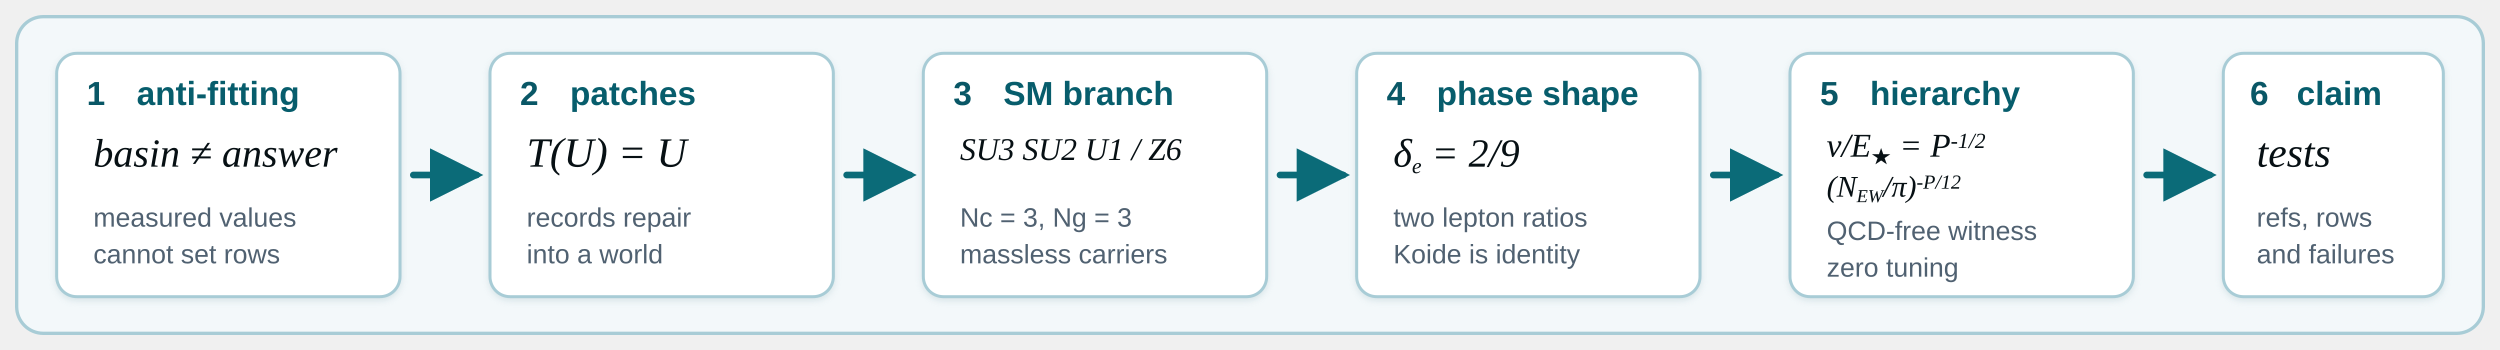
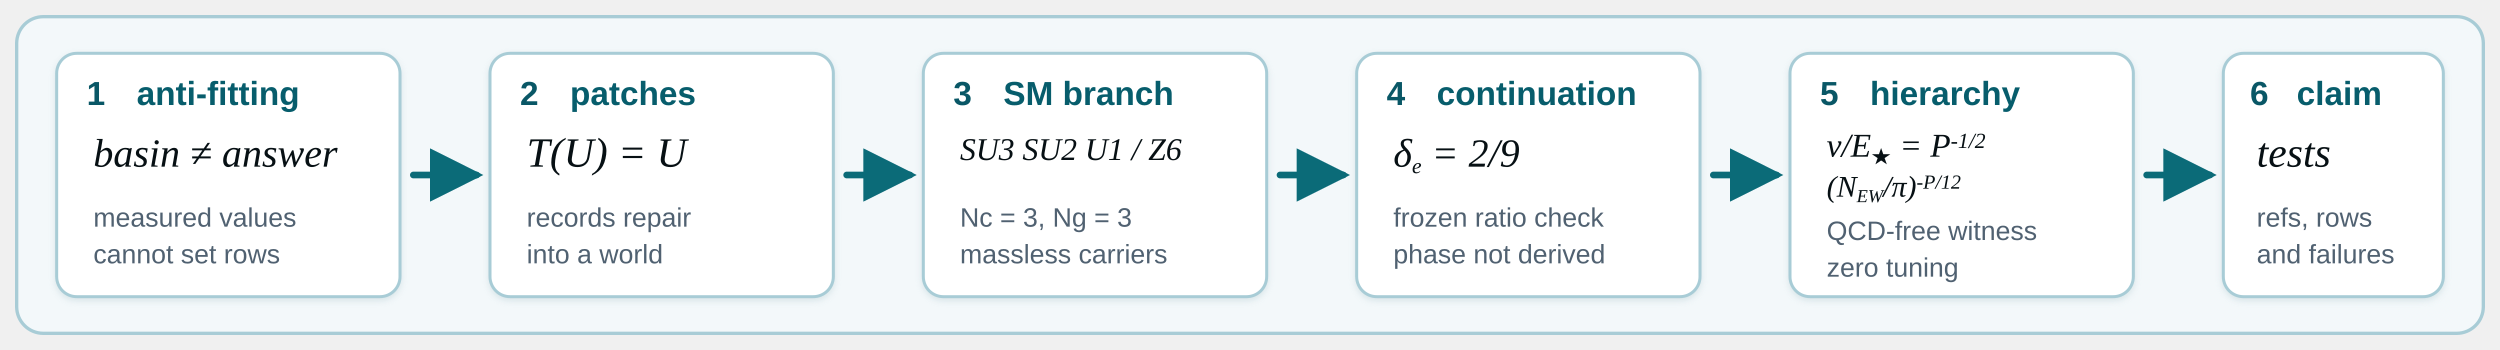
<svg xmlns="http://www.w3.org/2000/svg" width="1500" height="210" viewBox="0 0 1500 210" role="img" aria-labelledby="title desc">
  <defs>
    <marker id="arrow" markerWidth="10" markerHeight="10" refX="8" refY="5" orient="auto" markerUnits="strokeWidth">
      <path d="M1,1 L9,5 L1,9 Z" fill="#0b6b78" />
    </marker>
    <filter id="shadow" x="-4%" y="-6%" width="108%" height="112%">
      <feDropShadow dx="0" dy="1.6" stdDeviation="1.8" flood-color="#b7cdd4" flood-opacity="0.46" />
    </filter>
    <style>
      .bg { fill: #f3f8fa; stroke: #a8ccd6; stroke-width: 2; }
      .box { fill: #ffffff; stroke: #a8ccd6; stroke-width: 1.8; filter: url(#shadow); }
      .num { fill: #095766; font-family: "Helvetica Neue", Arial, sans-serif; font-weight: 700; }
      .head { fill: #075d6c; font-family: "Helvetica Neue", Arial, sans-serif; font-weight: 700; }
      .body { fill: #506171; font-family: "Helvetica Neue", Arial, sans-serif; }
      .math { fill: #071014; font-family: "Times New Roman", Times, serif; font-style: italic; }
      .arrow { fill: none; stroke: #0b6b78; stroke-width: 4; stroke-linecap: round; marker-end: url(#arrow); }
    </style>
  </defs>
  <rect x="10" y="10" width="1480" height="190" rx="16" class="bg" />
  <g transform="translate(34,32)">
    <rect x="0" y="0" width="206" height="146" rx="12" class="box" />
    <text x="18" y="31" class="num" font-size="20">1</text>
    <text x="48" y="31" class="head" font-size="20">anti-fitting</text>
    <text x="22" y="68" class="math" font-size="24">basin ≠ answer</text>
    <text x="22" y="104" class="body" font-size="16">measured values</text>
    <text x="22" y="126" class="body" font-size="16">cannot set rows</text>
  </g>
  <path d="M248,105 L286,105" class="arrow" />
  <g transform="translate(294,32)">
    <rect x="0" y="0" width="206" height="146" rx="12" class="box" />
    <text x="18" y="31" class="num" font-size="20">2</text>
    <text x="48" y="31" class="head" font-size="20">patches</text>
    <text x="22" y="68" class="math" font-size="25">T(U) = U</text>
    <text x="22" y="104" class="body" font-size="16">records repair</text>
    <text x="22" y="126" class="body" font-size="16">into a world</text>
  </g>
  <path d="M508,105 L546,105" class="arrow" />
  <g transform="translate(554,32)">
    <rect x="0" y="0" width="206" height="146" rx="12" class="box" />
    <text x="18" y="31" class="num" font-size="20">3</text>
    <text x="48" y="31" class="head" font-size="20">SM branch</text>
    <text x="22" y="64" class="math" font-size="19">SU3 SU2 U1 / Z6</text>
    <text x="22" y="104" class="body" font-size="16">Nc = 3, Ng = 3</text>
    <text x="22" y="126" class="body" font-size="16">massless carriers</text>
  </g>
  <path d="M768,105 L806,105" class="arrow" />
  <g transform="translate(814,32)">
    <rect x="0" y="0" width="206" height="146" rx="12" class="box" />
    <text x="18" y="31" class="num" font-size="20">4</text>
-     <text x="48" y="31" class="head" font-size="20">phase shape</text>
+     <text x="48" y="31" class="head" font-size="20">continuation</text>
    <text x="22" y="68" class="math" font-size="24">δ<tspan baseline-shift="-30%" font-size="13">e</tspan> = 2/9</text>
-     <text x="22" y="104" class="body" font-size="16">two lepton ratios</text>
-     <text x="22" y="126" class="body" font-size="16">Koide is identity</text>
+     <text x="22" y="104" class="body" font-size="16">frozen ratio check</text>
+     <text x="22" y="126" class="body" font-size="16">phase not derived</text>
  </g>
  <path d="M1028,105 L1066,105" class="arrow" />
  <g transform="translate(1074,32)">
    <rect x="0" y="0" width="206" height="146" rx="12" class="box" />
    <text x="18" y="31" class="num" font-size="20">5</text>
    <text x="48" y="31" class="head" font-size="20">hierarchy</text>
    <text x="22" y="62" class="math" font-size="20">v/E<tspan baseline-shift="-30%" font-size="12">★</tspan> = P<tspan baseline-shift="super" font-size="13">-1/2</tspan>
    </text>
    <text x="22" y="86" class="math" font-size="18">(N<tspan baseline-shift="-30%" font-size="11">EW</tspan>/π)<tspan baseline-shift="super" font-size="12">-P/12</tspan>
    </text>
    <text x="22" y="112" class="body" font-size="16">QCD-free witness</text>
    <text x="22" y="134" class="body" font-size="16">zero tuning</text>
  </g>
  <path d="M1288,105 L1326,105" class="arrow" />
  <g transform="translate(1334,32)">
    <rect x="0" y="0" width="132" height="146" rx="12" class="box" />
    <text x="16" y="31" class="num" font-size="20">6</text>
    <text x="44" y="31" class="head" font-size="20">claim</text>
    <text x="20" y="68" class="math" font-size="25">tests</text>
    <text x="20" y="104" class="body" font-size="16">refs, rows</text>
    <text x="20" y="126" class="body" font-size="16">and failures</text>
  </g>
</svg>
